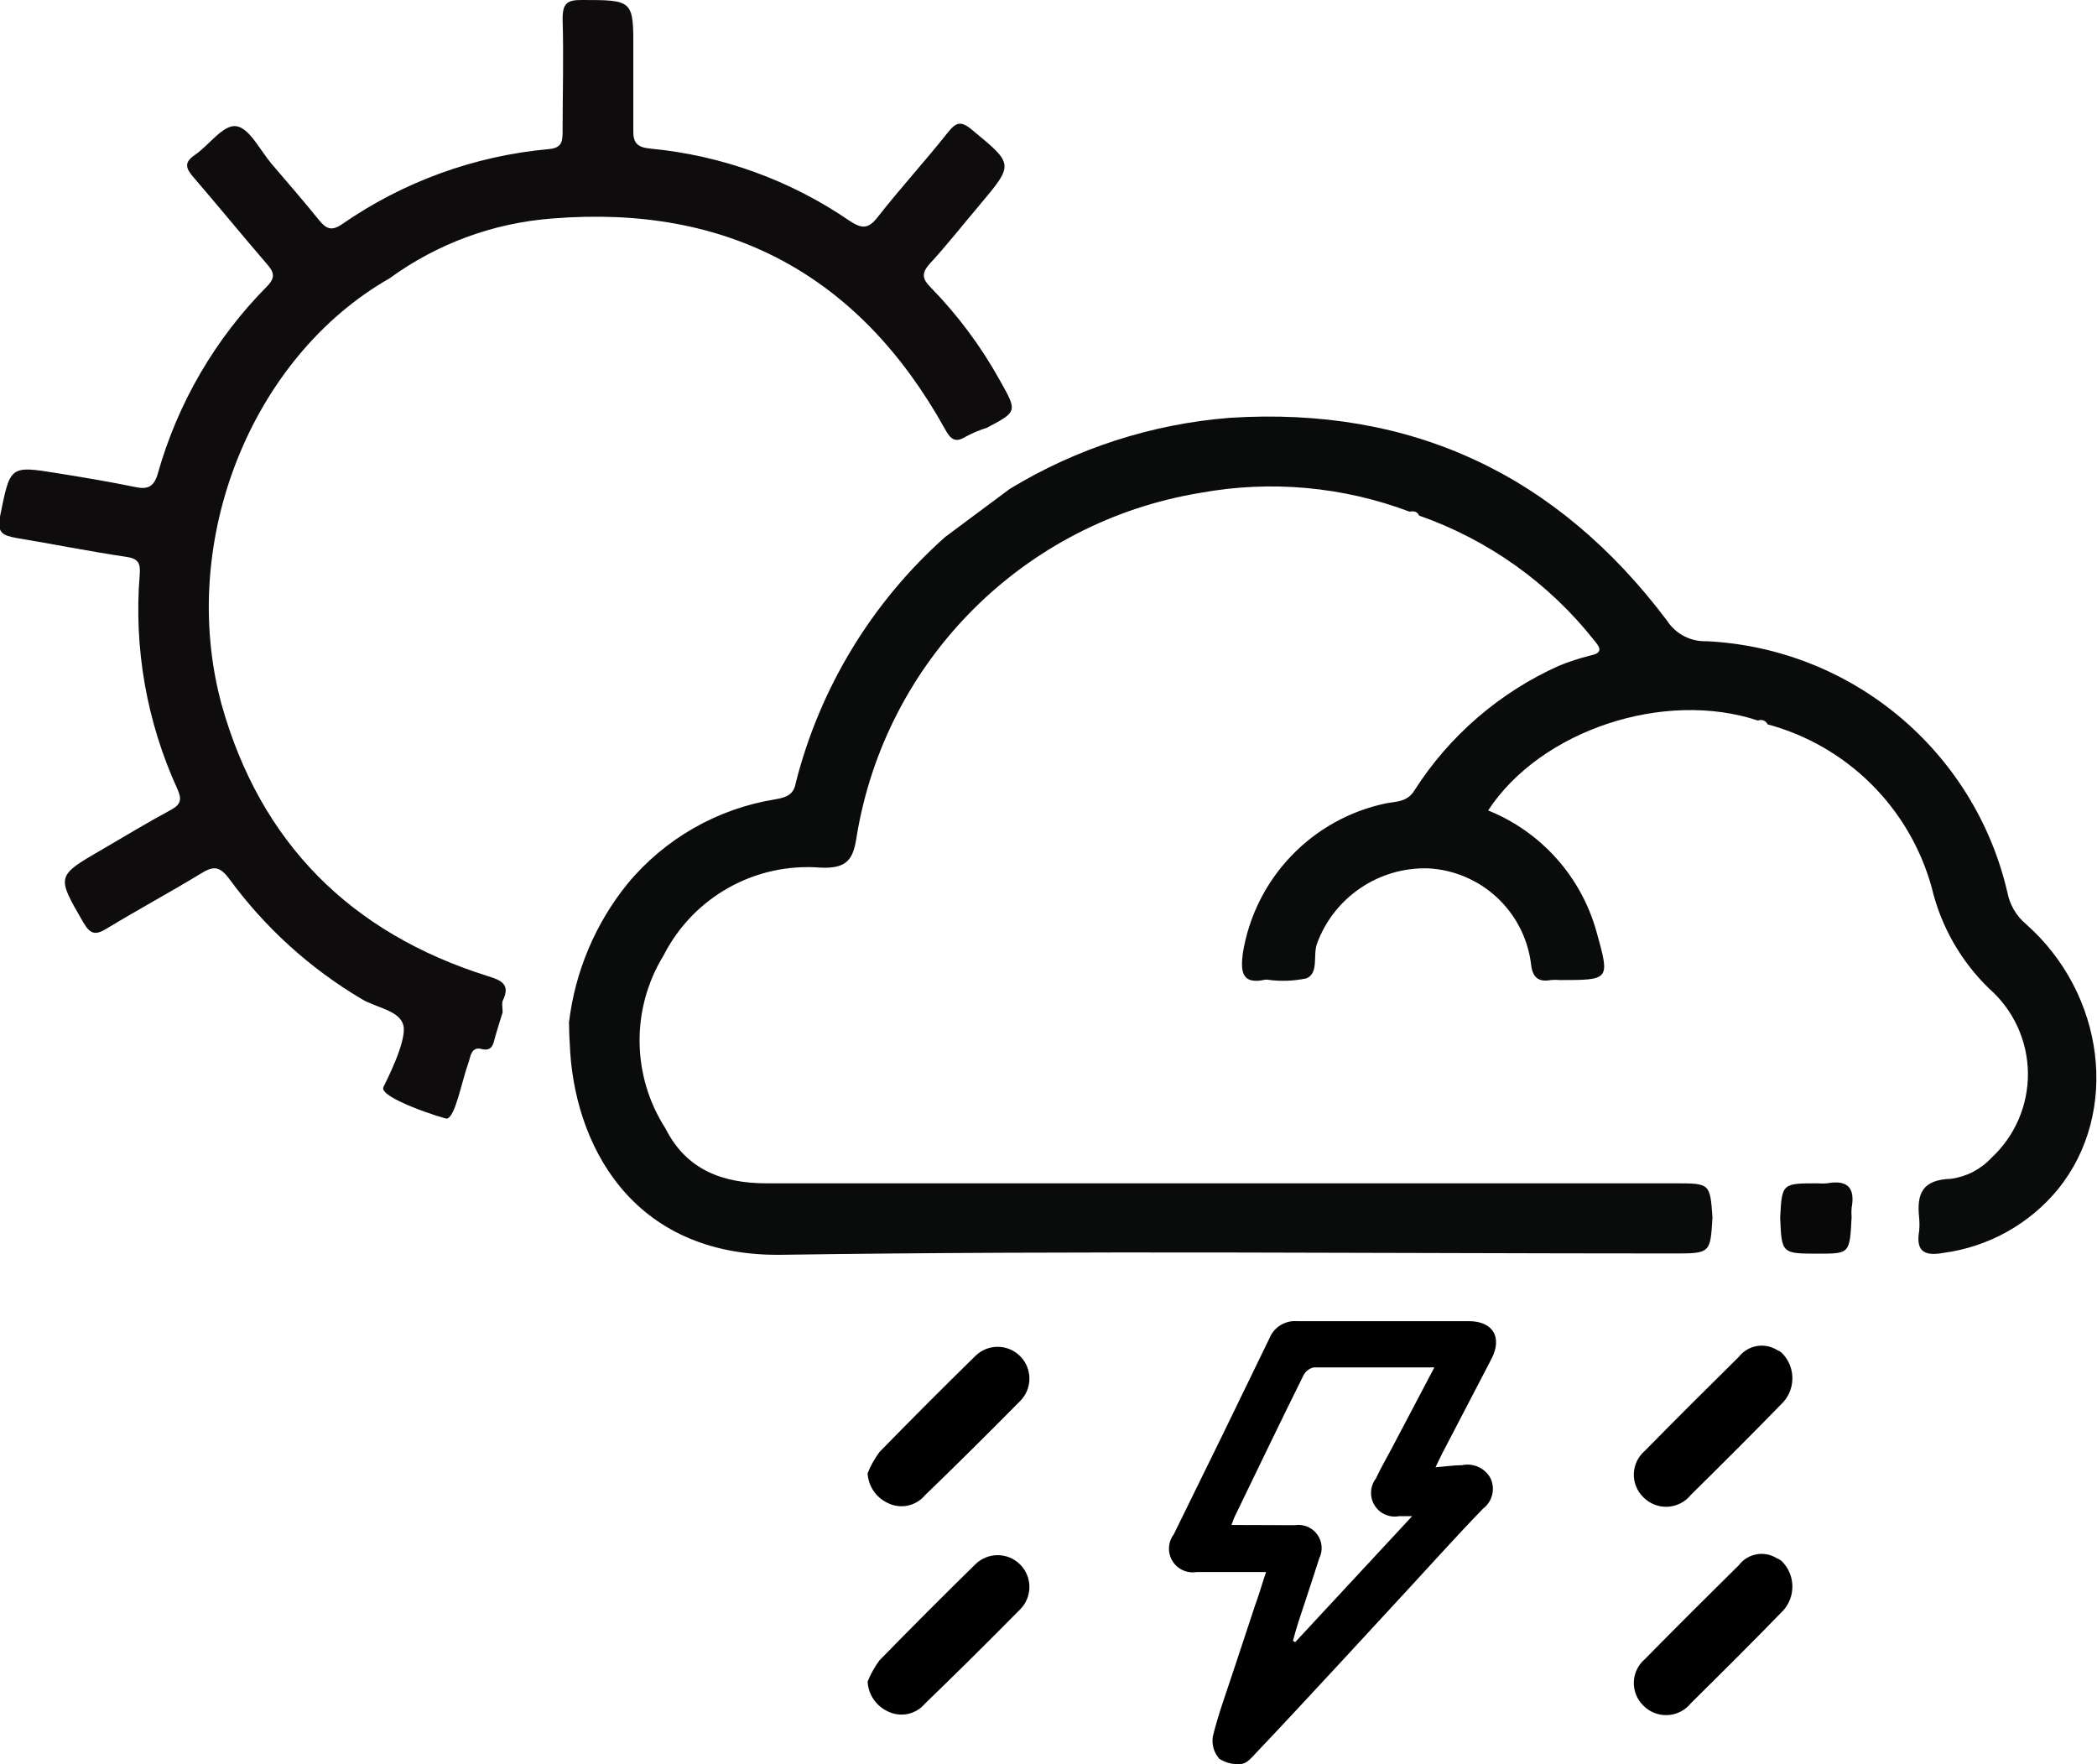
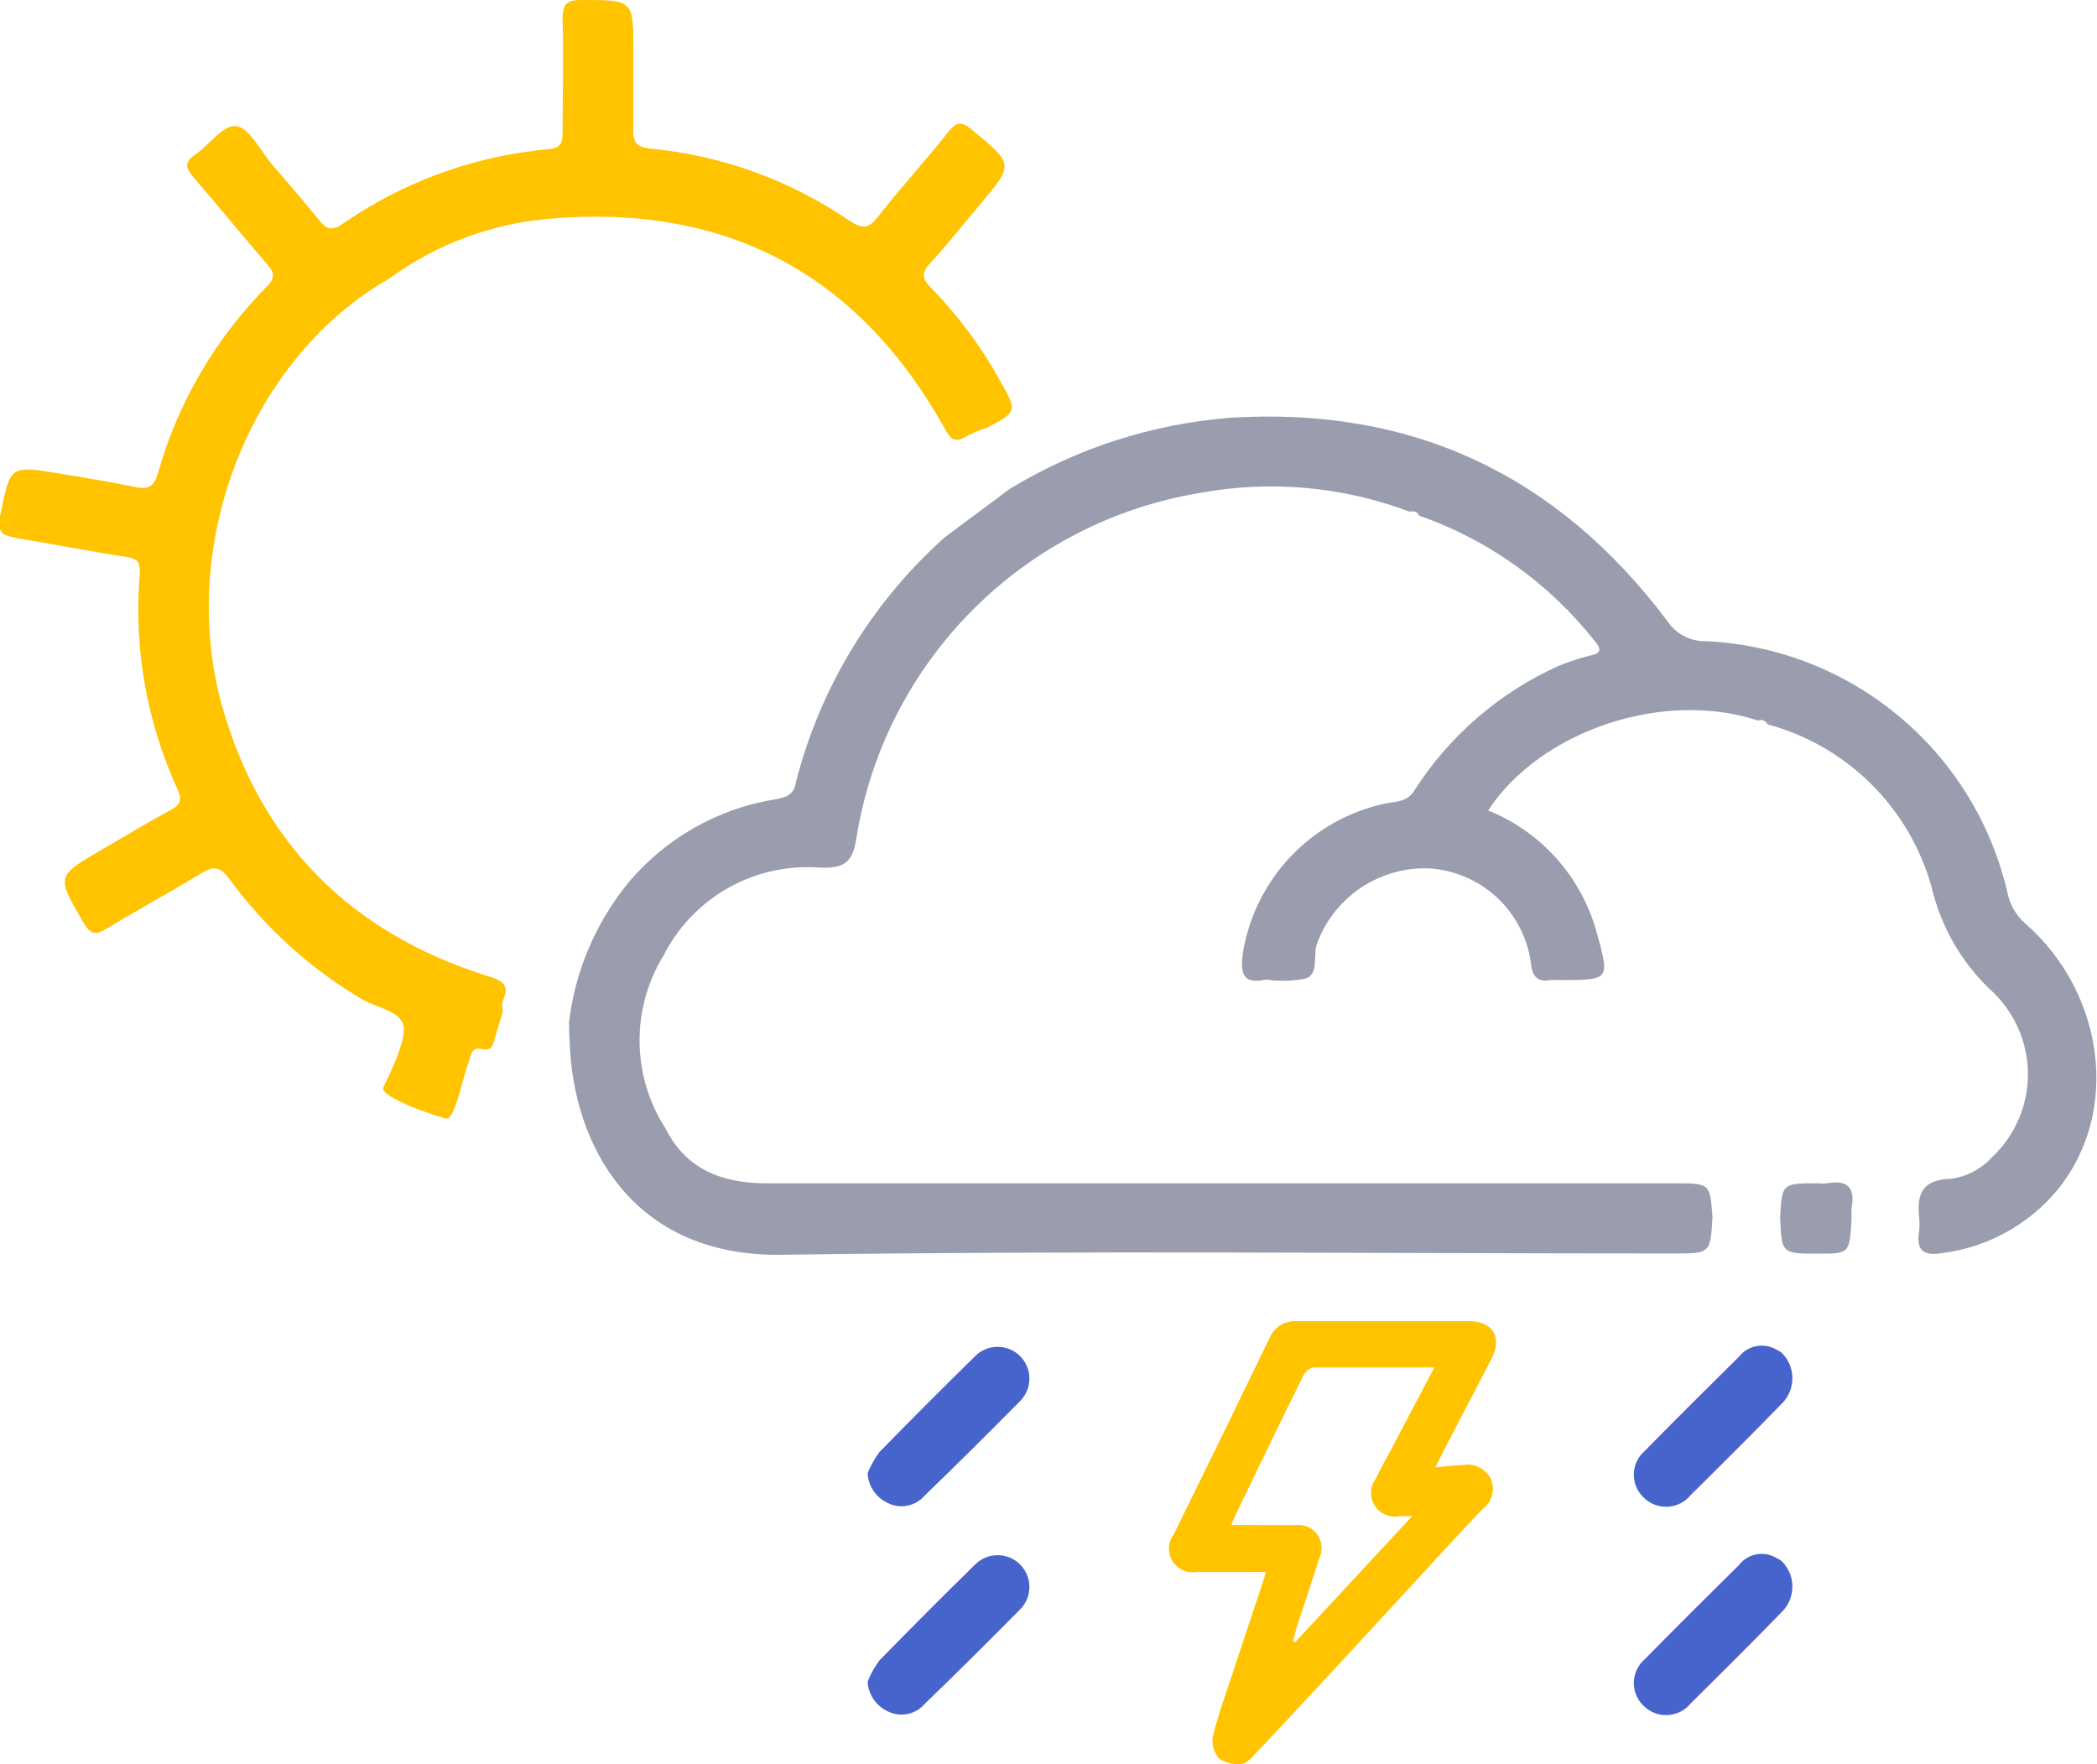
<svg xmlns="http://www.w3.org/2000/svg" viewBox="0 0 111.52 93.78">
  <defs>
-     <style>.cls-1{fill:#0a0b0b;}.cls-2{fill:#090808;}.cls-3{fill:#0e0c0c;}</style>
+     <style>
+       .cls-1{fill:#FFC300;}.cls-2{fill:#999dae;}.cls-3{fill:#4764cd;}
+     </style>
  </defs>
  <g id="Layer_2" data-name="Layer 2">
    <g id="Layer_1-2" data-name="Layer 1">
-       <path d="M66.79,93.23c2-2.09,8-8.61,8-8.61h0c1.39-1.5,2.73-3,4.08-4.39a1.32,1.32,0,0,0,.4-1.61,1.39,1.39,0,0,0-1.52-.7c-.44,0-.88.07-1.41.11l.33-.68,2.65-5.09c.59-1.15.07-2-1.21-2-3,0-6.09,0-9.14,0a1.46,1.46,0,0,0-1.46.91Q65,76.37,62.42,81.6a1.26,1.26,0,0,0,1.22,2c1.21,0,2.42,0,3.69,0-.21.62-.37,1.2-.58,1.76l-1.13,3.42c-.41,1.25-.83,2.38-1.12,3.56a1.46,1.46,0,0,0,.34,1.19,1.8,1.8,0,0,0,1.23.27C66.33,93.75,66.59,93.45,66.79,93.23ZM65.49,81.1c.07-.18.11-.32.18-.46,1.21-2.5,2.41-5,3.64-7.48a.82.82,0,0,1,.55-.44c2.1,0,4.2,0,6.42,0L74,77.05c-.28.53-.56,1-.83,1.58a1.26,1.26,0,0,0,1.24,2h.69l-6.22,6.7-.12-.07c.09-.33.18-.66.29-1,.37-1.13.75-2.26,1.11-3.39a1.23,1.23,0,0,0-1.29-1.76Z" />
-       <path d="M94.73,71.92a1.9,1.9,0,0,1,.11,2.64h0c-1.62,1.67-3.27,3.31-4.92,4.94a1.69,1.69,0,0,1-2.53.12,1.67,1.67,0,0,1,.09-2.47c1.67-1.7,3.35-3.37,5-5a1.54,1.54,0,0,1,2-.37A1.5,1.5,0,0,1,94.73,71.92Z" />
-       <path d="M46.14,78.35a5.15,5.15,0,0,1,.63-1.13q2.52-2.58,5.1-5.11a1.69,1.69,0,1,1,2.37,2.41c-1.67,1.69-3.36,3.37-5.05,5a1.63,1.63,0,0,1-2,.4A1.85,1.85,0,0,1,46.14,78.35Z" />
-       <path d="M94.73,83a1.9,1.9,0,0,1,.11,2.64h0c-1.62,1.67-3.27,3.31-4.92,4.94a1.69,1.69,0,0,1-2.53.12,1.67,1.67,0,0,1,.09-2.47c1.67-1.7,3.35-3.37,5-5a1.52,1.52,0,0,1,2-.37A1.08,1.08,0,0,1,94.73,83Z" />
-       <path d="M46.14,89.43a5.15,5.15,0,0,1,.63-1.13q2.52-2.58,5.1-5.11a1.69,1.69,0,1,1,2.37,2.41c-1.67,1.69-3.36,3.37-5.05,5a1.63,1.63,0,0,1-2,.4A1.85,1.85,0,0,1,46.14,89.43Z" />
-       <path class="cls-1" d="M30.26,54.37A14.44,14.44,0,0,1,33.37,47a12.86,12.86,0,0,1,7.85-4.49c.61-.1,1-.26,1.1-.88a26.12,26.12,0,0,1,7.94-13.07L53.7,26a26.53,26.53,0,0,1,11.7-3.78C75.1,21.6,82.83,25.27,88.65,33a2.4,2.4,0,0,0,2.1,1.1,17.28,17.28,0,0,1,16,13.34,2.92,2.92,0,0,0,1,1.71c4.19,3.71,5,10,1.7,14.09a9.51,9.51,0,0,1-6.1,3.39c-1,.18-1.47-.07-1.29-1.15a3.72,3.72,0,0,0,0-.74c-.13-1.25.16-2,1.69-2.05a3.57,3.57,0,0,0,2.15-1.11,6.06,6.06,0,0,0-.11-9,11,11,0,0,1-3.06-5.38A12.41,12.41,0,0,0,94,38.52h0a.39.39,0,0,0-.51-.2c-5-1.66-11.56.52-14.35,4.78a9.77,9.77,0,0,1,5.76,6.44c.72,2.58.73,2.58-1.94,2.58a2.67,2.67,0,0,0-.49,0c-.76.14-1-.25-1.06-.94a5.82,5.82,0,0,0-5.45-5,6.11,6.11,0,0,0-5.92,4c-.23.63.11,1.56-.56,1.85a6,6,0,0,1-2.08.07h-.12c-1.26.28-1.3-.45-1.19-1.38a9.73,9.73,0,0,1,7.63-8c.54-.1,1.12-.07,1.49-.67a17.72,17.72,0,0,1,7.71-6.65,12.25,12.25,0,0,1,1.62-.53c.66-.13.62-.37.26-.79a20.51,20.51,0,0,0-9.33-6.66h0c-.1-.23-.3-.25-.51-.21a20.88,20.88,0,0,0-11.12-1A22.16,22.16,0,0,0,45.56,44.47c-.18,1.21-.48,1.74-1.94,1.67a8.59,8.59,0,0,0-8.33,4.67,8.64,8.64,0,0,0,.1,9.2c1.12,2.23,3.07,2.92,5.4,2.92H89.07c1.87,0,1.87,0,2,1.8-.11,1.93-.11,1.93-2.08,1.93-15.81,0-31.61-.16-47.41.07-8.07.12-11.1-6-11.28-11.25C30.27,55.11,30.27,54.74,30.26,54.37Z" />
+       <path class="cls-1" d="M66.79,93.23c2-2.09,8-8.61,8-8.61h0c1.39-1.5,2.73-3,4.08-4.39a1.32,1.32,0,0,0,.4-1.61,1.39,1.39,0,0,0-1.52-.7c-.44,0-.88.07-1.41.11l.33-.68,2.65-5.09c.59-1.15.07-2-1.21-2-3,0-6.09,0-9.14,0a1.46,1.46,0,0,0-1.46.91Q65,76.37,62.42,81.6a1.26,1.26,0,0,0,1.22,2c1.21,0,2.42,0,3.69,0-.21.62-.37,1.2-.58,1.76l-1.13,3.42c-.41,1.25-.83,2.38-1.12,3.56a1.46,1.46,0,0,0,.34,1.19,1.8,1.8,0,0,0,1.23.27C66.33,93.75,66.59,93.45,66.79,93.23ZM65.49,81.1c.07-.18.11-.32.18-.46,1.21-2.5,2.41-5,3.64-7.48a.82.82,0,0,1,.55-.44c2.1,0,4.2,0,6.42,0L74,77.05c-.28.53-.56,1-.83,1.58a1.26,1.26,0,0,0,1.24,2h.69l-6.22,6.7-.12-.07c.09-.33.18-.66.29-1,.37-1.13.75-2.26,1.11-3.39a1.23,1.23,0,0,0-1.29-1.76Z" />
+       <path class="cls-3" d="M94.73,71.92a1.9,1.9,0,0,1,.11,2.64h0c-1.62,1.67-3.27,3.31-4.92,4.94a1.69,1.69,0,0,1-2.53.12,1.67,1.67,0,0,1,.09-2.47c1.67-1.7,3.35-3.37,5-5a1.54,1.54,0,0,1,2-.37A1.5,1.5,0,0,1,94.73,71.92Z" />
+       <path class="cls-3" d="M46.14,78.35a5.15,5.15,0,0,1,.63-1.13q2.52-2.58,5.1-5.11a1.69,1.69,0,1,1,2.37,2.41c-1.67,1.69-3.36,3.37-5.05,5a1.63,1.63,0,0,1-2,.4A1.85,1.85,0,0,1,46.14,78.35Z" />
+       <path class="cls-3" d="M94.73,83a1.9,1.9,0,0,1,.11,2.64h0c-1.62,1.67-3.27,3.31-4.92,4.94a1.69,1.69,0,0,1-2.53.12,1.67,1.67,0,0,1,.09-2.47c1.67-1.7,3.35-3.37,5-5a1.52,1.52,0,0,1,2-.37A1.08,1.08,0,0,1,94.73,83Z" />
+       <path class="cls-3" d="M46.14,89.43a5.15,5.15,0,0,1,.63-1.13q2.52-2.58,5.1-5.11a1.69,1.69,0,1,1,2.37,2.41c-1.67,1.69-3.36,3.37-5.05,5a1.63,1.63,0,0,1-2,.4A1.85,1.85,0,0,1,46.14,89.43Z" />
+       <path class="cls-2" d="M30.26,54.37A14.44,14.44,0,0,1,33.37,47a12.86,12.86,0,0,1,7.85-4.49c.61-.1,1-.26,1.1-.88a26.12,26.12,0,0,1,7.94-13.07L53.7,26a26.53,26.53,0,0,1,11.7-3.78C75.1,21.6,82.83,25.27,88.65,33a2.4,2.4,0,0,0,2.1,1.1,17.28,17.28,0,0,1,16,13.34,2.92,2.92,0,0,0,1,1.71c4.19,3.71,5,10,1.7,14.09a9.51,9.51,0,0,1-6.1,3.39c-1,.18-1.47-.07-1.29-1.15a3.72,3.72,0,0,0,0-.74c-.13-1.25.16-2,1.69-2.05a3.57,3.57,0,0,0,2.15-1.11,6.06,6.06,0,0,0-.11-9,11,11,0,0,1-3.06-5.38A12.41,12.41,0,0,0,94,38.52h0a.39.39,0,0,0-.51-.2c-5-1.66-11.56.52-14.35,4.78a9.77,9.77,0,0,1,5.76,6.44c.72,2.58.73,2.58-1.94,2.58a2.67,2.67,0,0,0-.49,0c-.76.14-1-.25-1.06-.94a5.82,5.82,0,0,0-5.45-5,6.11,6.11,0,0,0-5.92,4c-.23.63.11,1.56-.56,1.85a6,6,0,0,1-2.08.07h-.12c-1.26.28-1.3-.45-1.19-1.38a9.73,9.73,0,0,1,7.63-8c.54-.1,1.12-.07,1.49-.67a17.72,17.72,0,0,1,7.71-6.65,12.25,12.25,0,0,1,1.62-.53c.66-.13.62-.37.26-.79a20.51,20.51,0,0,0-9.33-6.66h0c-.1-.23-.3-.25-.51-.21a20.88,20.88,0,0,0-11.12-1A22.16,22.16,0,0,0,45.56,44.47c-.18,1.21-.48,1.74-1.94,1.67a8.59,8.59,0,0,0-8.33,4.67,8.64,8.64,0,0,0,.1,9.2c1.12,2.23,3.07,2.92,5.4,2.92H89.07c1.87,0,1.87,0,2,1.8-.11,1.93-.11,1.93-2.08,1.93-15.81,0-31.61-.16-47.41.07-8.07.12-11.1-6-11.28-11.25C30.27,55.11,30.27,54.74,30.26,54.37Z" />
      <path class="cls-2" d="M94.67,64.74c.1-1.81.1-1.81,2-1.81a2.67,2.67,0,0,0,.49,0c1.09-.2,1.51.23,1.31,1.31a2.7,2.7,0,0,0,0,.49c-.1,1.94-.1,1.94-1.77,1.94C94.75,66.67,94.75,66.67,94.67,64.74Z" />
-       <path class="cls-3" d="M53.18,20.24a23.06,23.06,0,0,0-3.67-4.94c-.47-.47-.52-.77-.06-1.28.92-1,1.76-2.07,2.64-3.11,1.85-2.2,1.82-2.17-.39-4-.62-.52-.87-.4-1.32.17-1.2,1.51-2.51,2.94-3.7,4.46-.5.64-.83.64-1.49.21A22.49,22.49,0,0,0,34.56,7.9c-.69-.07-.9-.32-.88-1,0-1.4,0-2.8,0-4.2C33.69,0,33.69,0,30.92,0c-.75,0-1,.17-1,1,.06,2,0,4,0,5.93,0,.55,0,.94-.74,1a22.91,22.91,0,0,0-11,4c-.56.38-.84.23-1.21-.22-.81-1-1.67-2-2.53-3-.61-.72-1.18-1.91-1.88-2S11.15,7.7,10.35,8.25c-.54.37-.49.67-.1,1.13,1.32,1.53,2.59,3.09,3.91,4.62.39.45.55.73,0,1.27a23,23,0,0,0-5.76,9.89c-.2.71-.52.89-1.21.74-1.36-.28-2.74-.51-4.11-.73C.49,24.75.55,24.77,0,27.47c-.17.92.19,1,.87,1.14,1.94.32,3.87.71,5.82,1,.65.09.79.32.74.95a22.9,22.9,0,0,0,2,11.39c.25.56.2.83-.36,1.13-1.23.66-2.42,1.39-3.63,2.09-2.47,1.43-2.44,1.41-1,3.9.36.61.63.68,1.22.32,1.65-1,3.35-1.92,5-2.92.66-.41,1-.45,1.54.28a23.68,23.68,0,0,0,7,6.36c.78.49,2.09.61,2.26,1.46s-1,3.09-1.07,3.24c-.27.58,3.29,1.71,3.39,1.68.45-.16.75-1.9,1.14-3a2.17,2.17,0,0,0,.07-.24c.08-.31.23-.56.59-.47.61.16.65-.26.76-.66s.26-.86.39-1.28c0-.21-.05-.45,0-.61.44-.88-.07-1.1-.79-1.32-7.29-2.29-12.1-7.09-14.16-14.46C9.44,28.79,13.36,19,20.72,14.8a16.82,16.82,0,0,1,8.65-3.18c9.33-.76,16.33,3,20.88,11.19.29.52.52.78,1.11.41a6.47,6.47,0,0,1,1.12-.47C54.11,21.89,54.11,21.89,53.18,20.24Z" />
+       <path class="cls-1" d="M53.18,20.24a23.06,23.06,0,0,0-3.67-4.94c-.47-.47-.52-.77-.06-1.28.92-1,1.76-2.07,2.64-3.11,1.85-2.2,1.82-2.17-.39-4-.62-.52-.87-.4-1.32.17-1.2,1.51-2.51,2.94-3.7,4.46-.5.64-.83.64-1.49.21A22.49,22.49,0,0,0,34.56,7.9c-.69-.07-.9-.32-.88-1,0-1.4,0-2.8,0-4.2C33.69,0,33.69,0,30.92,0c-.75,0-1,.17-1,1,.06,2,0,4,0,5.93,0,.55,0,.94-.74,1a22.91,22.91,0,0,0-11,4c-.56.38-.84.23-1.21-.22-.81-1-1.67-2-2.53-3-.61-.72-1.18-1.91-1.88-2S11.15,7.7,10.35,8.25c-.54.37-.49.67-.1,1.13,1.32,1.53,2.59,3.09,3.91,4.62.39.45.55.73,0,1.27a23,23,0,0,0-5.76,9.89c-.2.71-.52.89-1.21.74-1.36-.28-2.74-.51-4.11-.73C.49,24.75.55,24.77,0,27.47c-.17.92.19,1,.87,1.14,1.94.32,3.87.71,5.82,1,.65.09.79.32.74.95a22.9,22.9,0,0,0,2,11.39c.25.56.2.83-.36,1.13-1.23.66-2.42,1.39-3.63,2.09-2.47,1.43-2.44,1.41-1,3.9.36.61.63.68,1.22.32,1.65-1,3.35-1.92,5-2.92.66-.41,1-.45,1.54.28a23.68,23.68,0,0,0,7,6.36c.78.49,2.09.61,2.26,1.46s-1,3.09-1.07,3.24c-.27.58,3.29,1.71,3.39,1.68.45-.16.75-1.9,1.14-3a2.17,2.17,0,0,0,.07-.24c.08-.31.23-.56.59-.47.61.16.65-.26.76-.66s.26-.86.39-1.28c0-.21-.05-.45,0-.61.44-.88-.07-1.1-.79-1.32-7.29-2.29-12.1-7.09-14.16-14.46C9.44,28.79,13.36,19,20.72,14.8a16.82,16.82,0,0,1,8.65-3.18c9.33-.76,16.33,3,20.88,11.19.29.52.52.78,1.11.41a6.47,6.47,0,0,1,1.12-.47C54.11,21.89,54.11,21.89,53.18,20.24Z" />
    </g>
  </g>
</svg>
